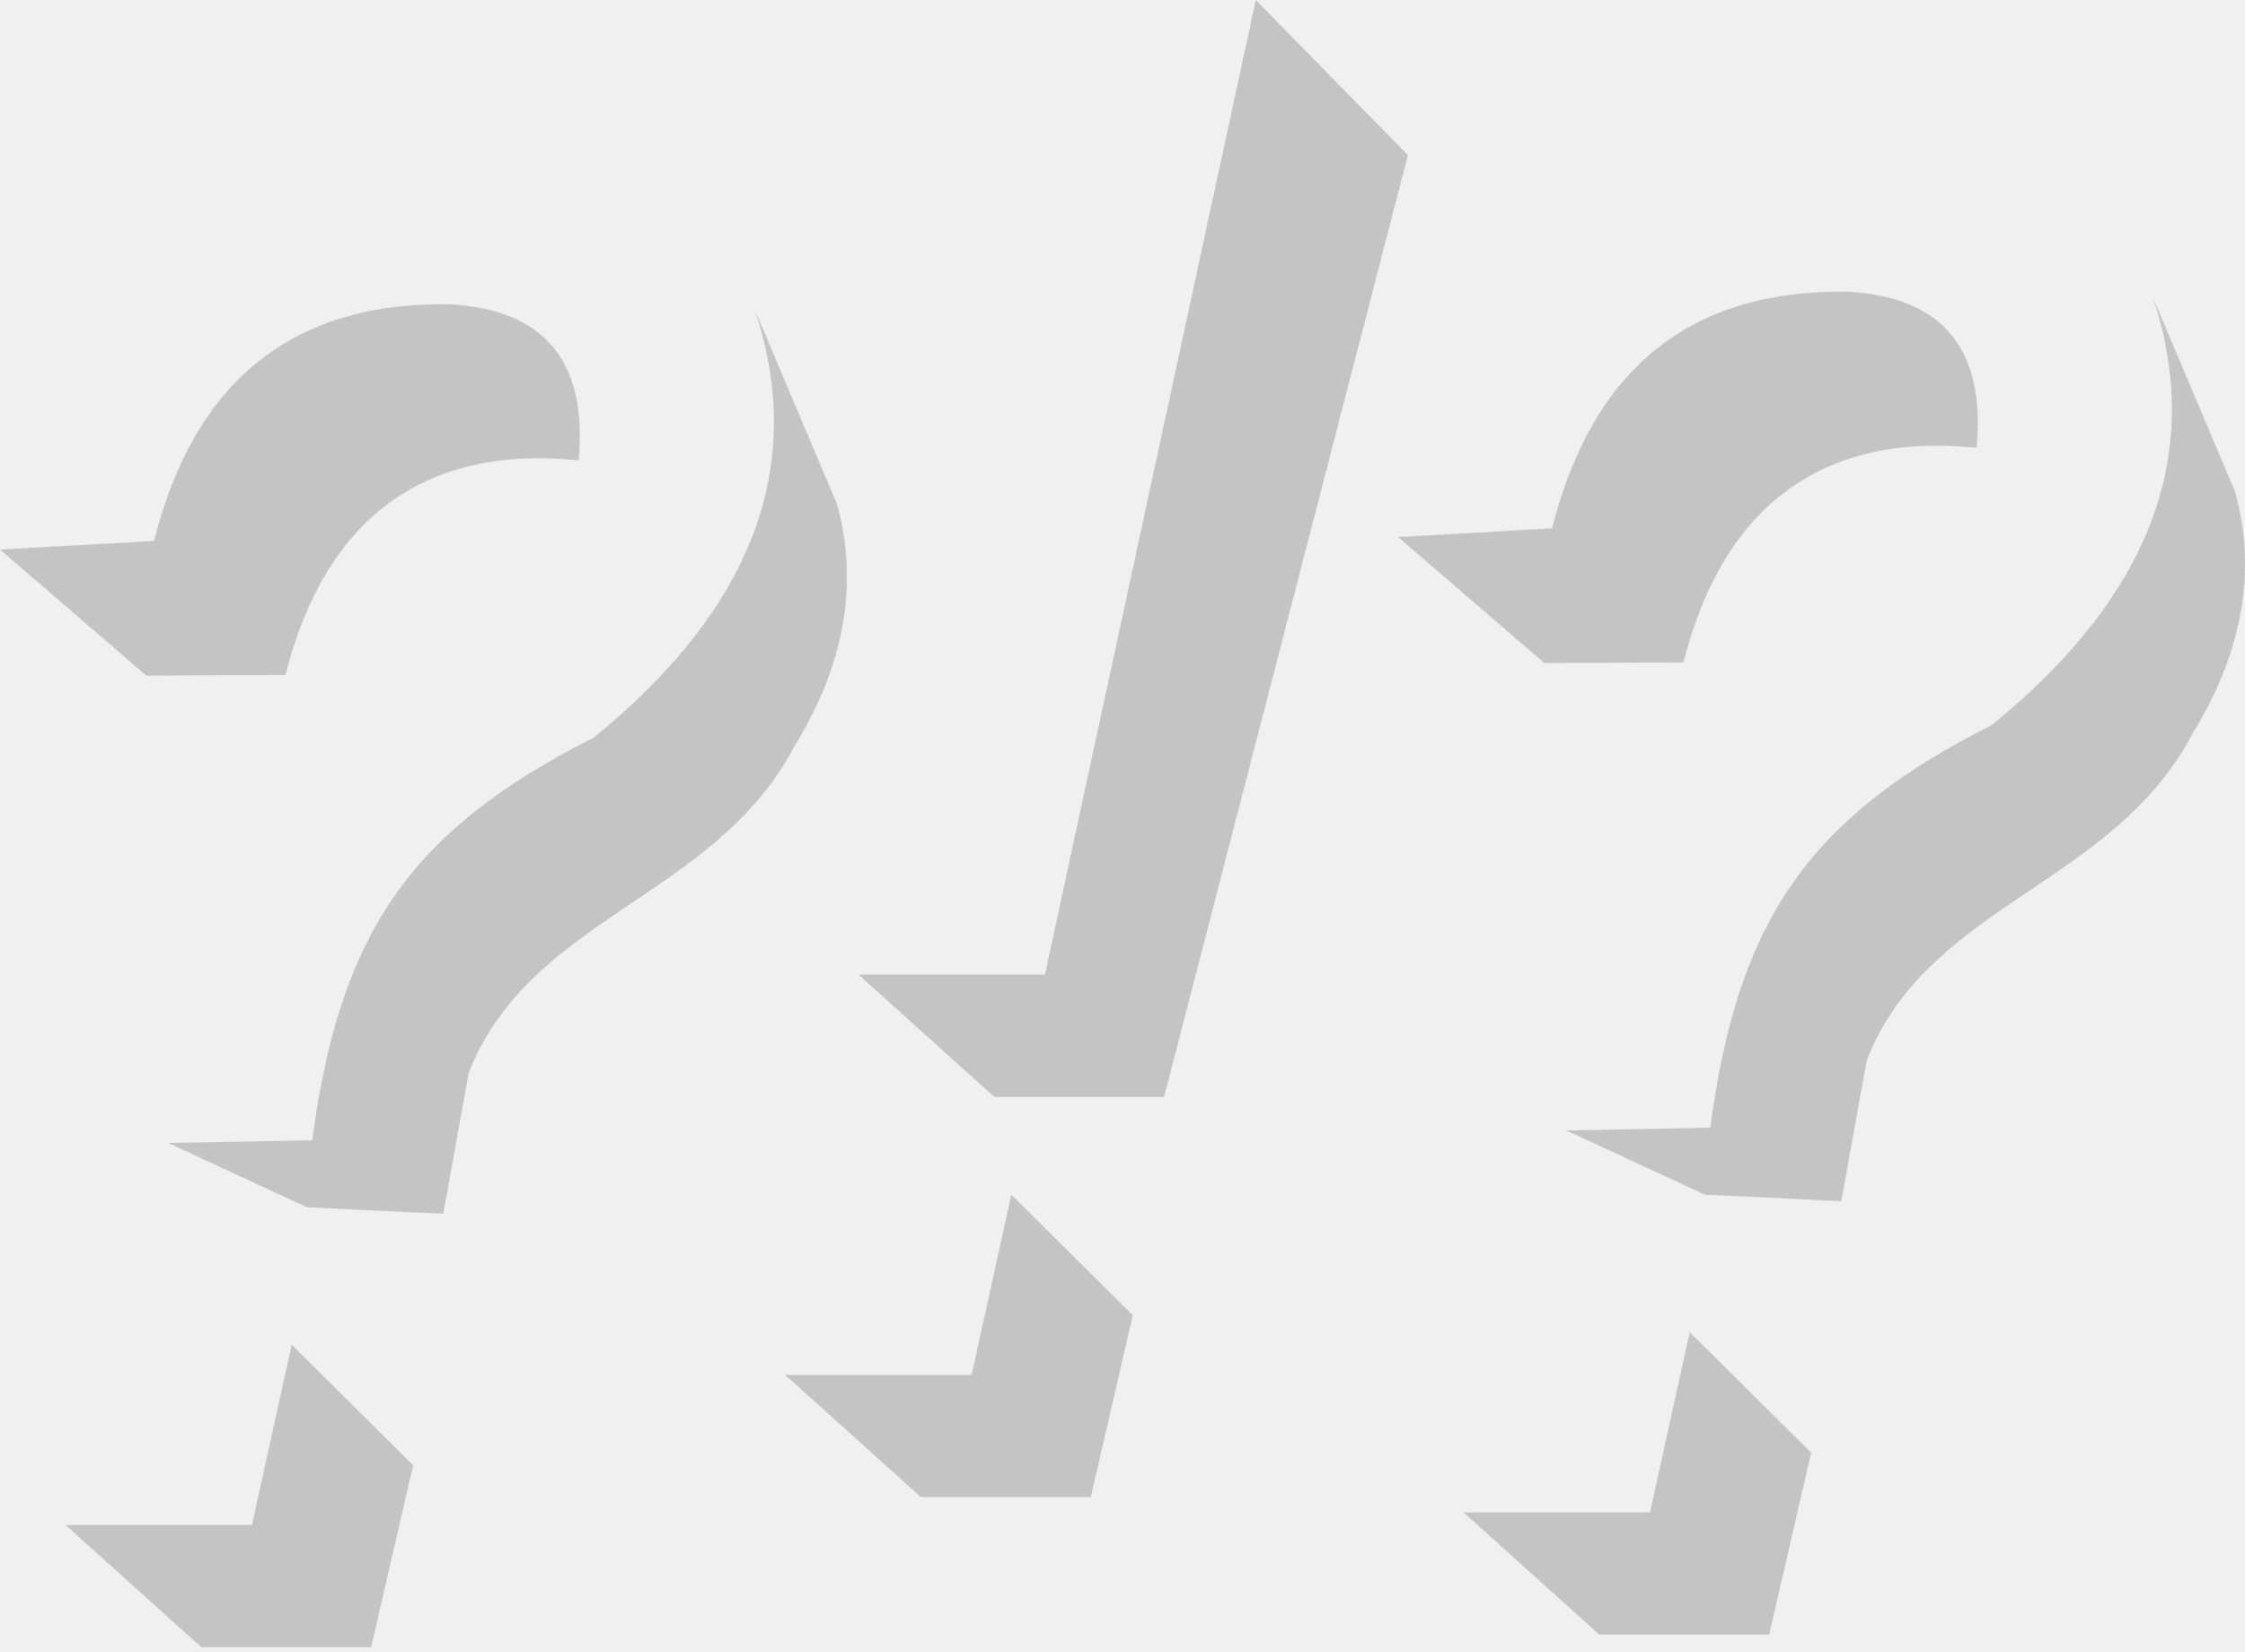
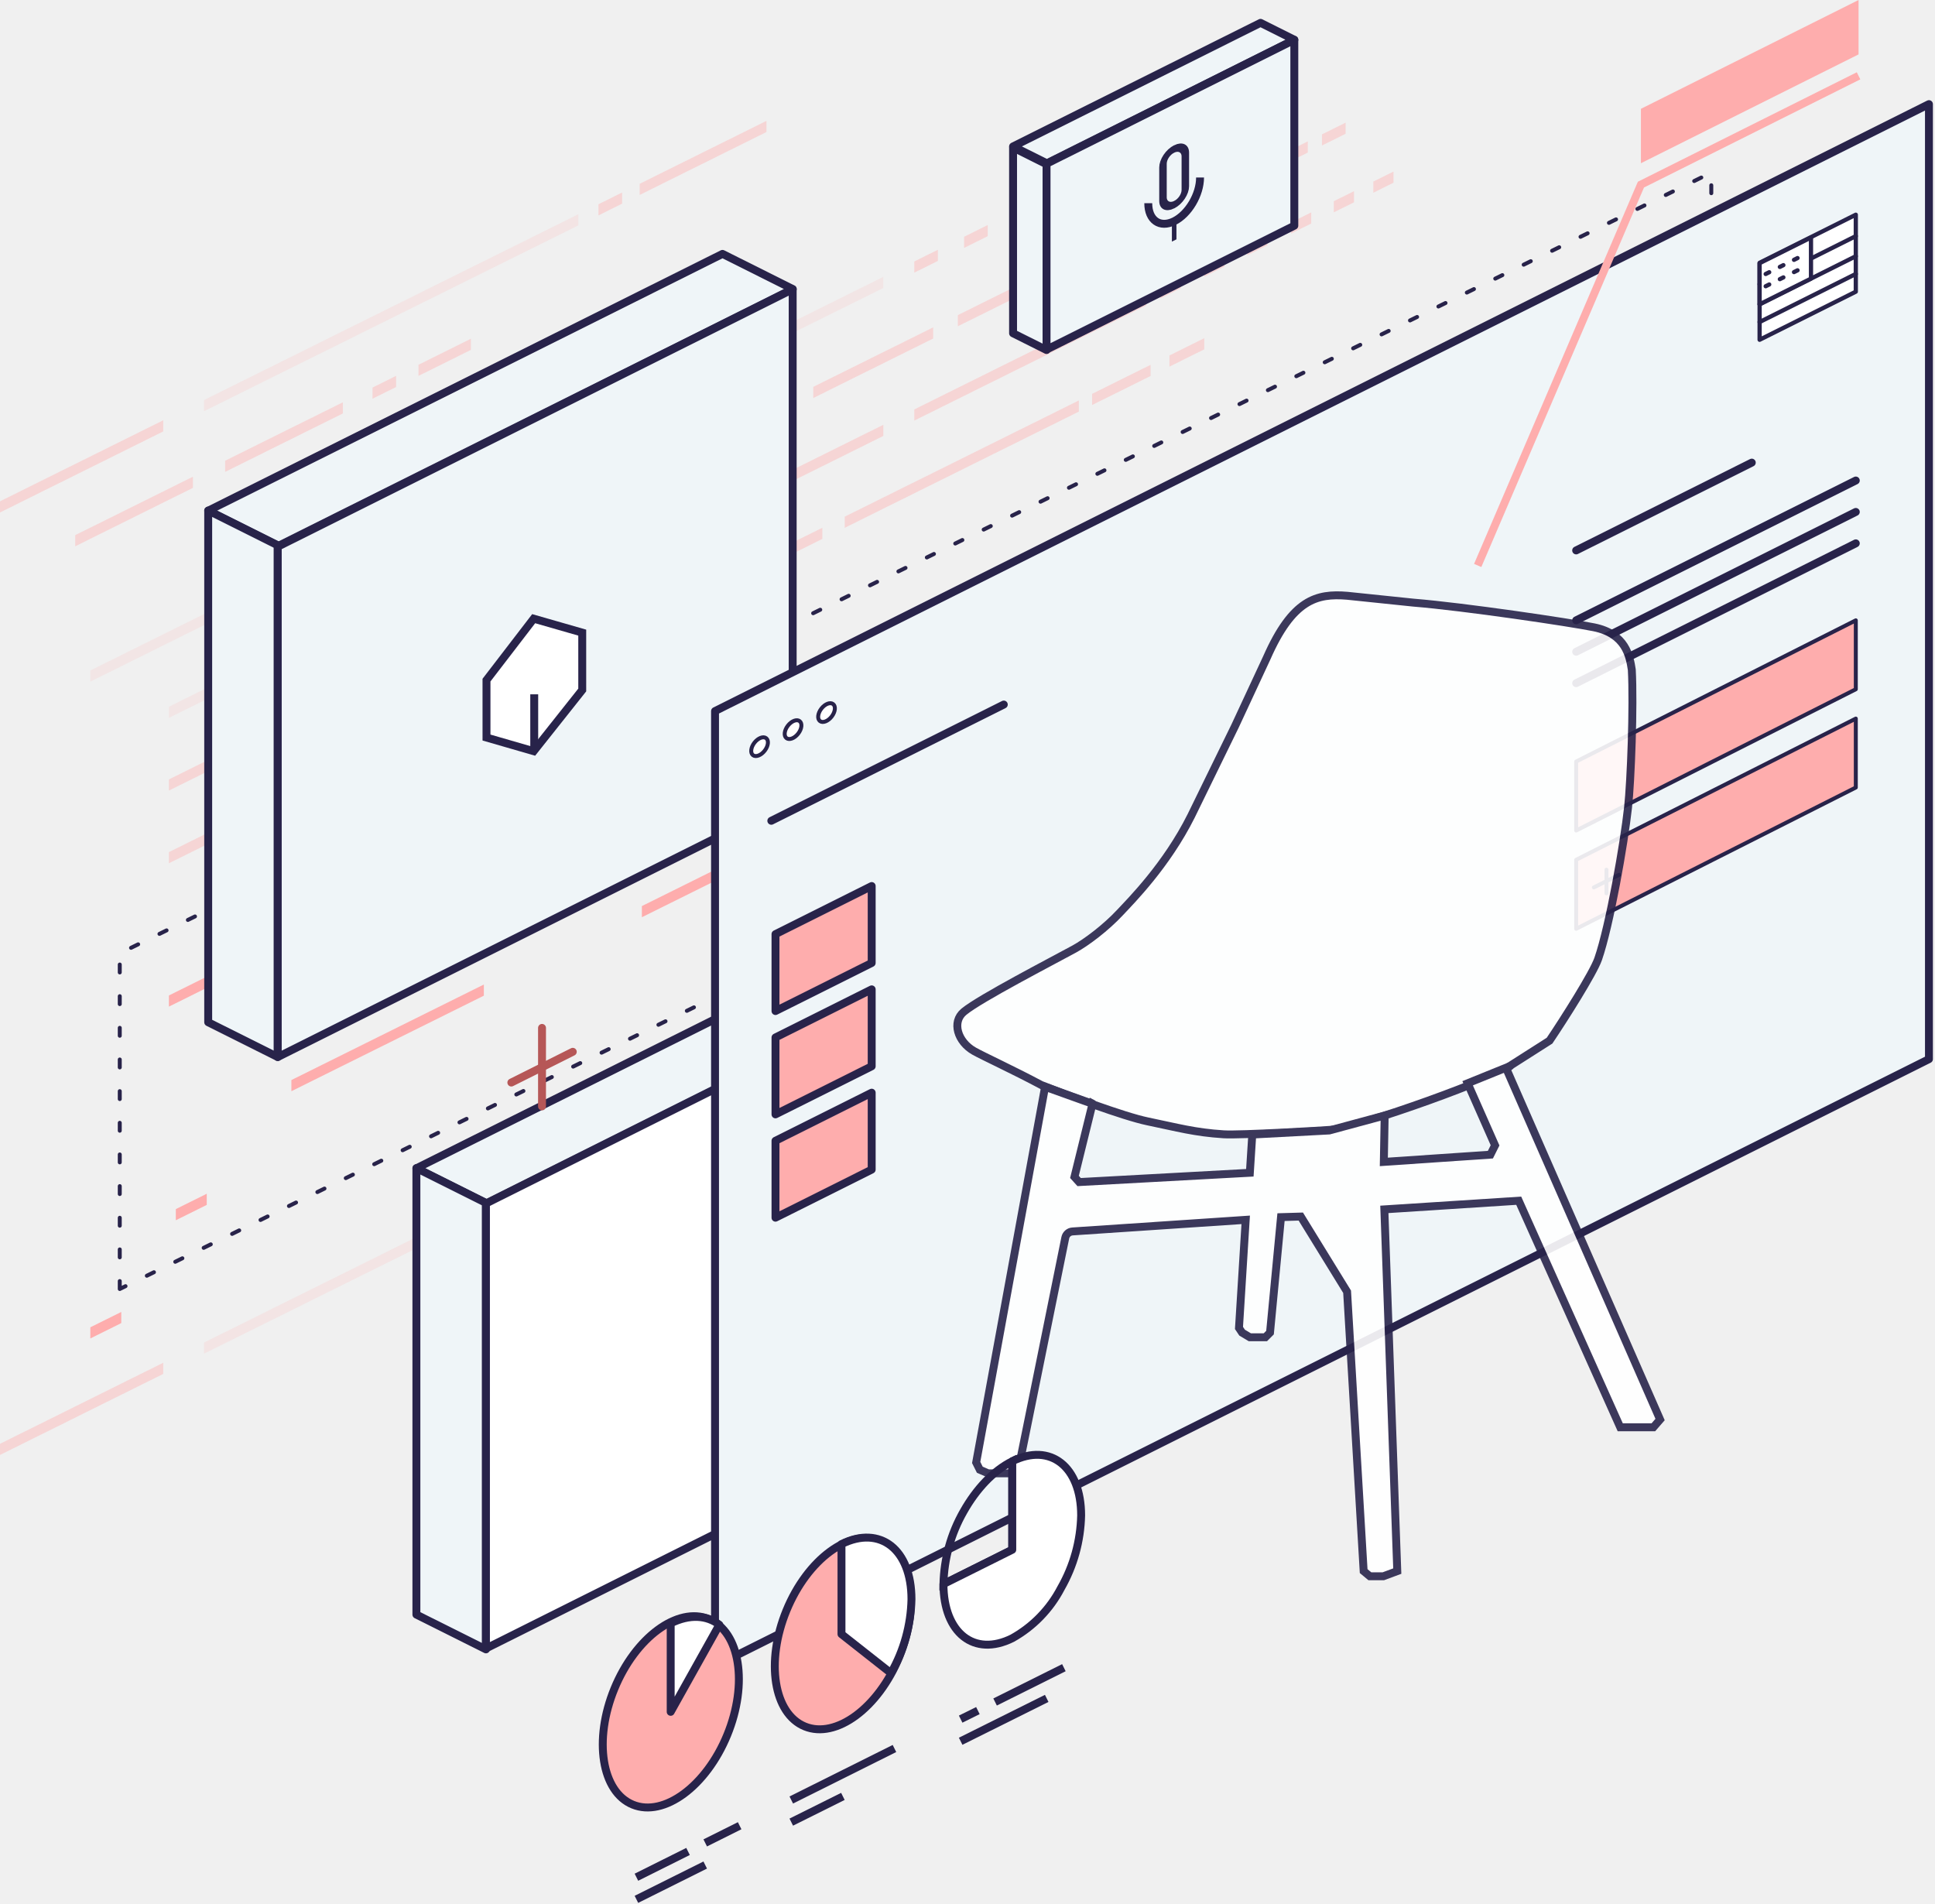
- <svg xmlns="http://www.w3.org/2000/svg" width="488" height="359" viewBox="0 0 488 359" fill="none">
-   <path fill-rule="evenodd" clip-rule="evenodd" d="M186.62 211.896H227.139L272.972 0L306.039 33.731L253.045 238.466H216.123L186.62 211.896ZM170.678 298.931H211.197L219.832 259.74L246.235 285.944L237.103 325.501H200.181L170.678 298.931ZM318.141 328.822H358.66L367.296 289.632L393.698 315.835L384.566 355.392H347.645L318.141 328.822ZM468.031 64.788C479.185 98.609 467.483 129.579 432.905 157.677C392.561 177.947 377.642 200.848 371.77 245.169L340.471 245.773L370.612 259.748L400.253 261.165L405.769 230.574C419.118 196.387 459.156 192.667 476.599 159.502C487.498 141.701 490.586 124.17 485.848 106.886L468.031 64.788ZM429.669 97.361C431.638 75.985 422.397 64.682 401.927 63.431C367.716 62.772 346.204 79.928 337.378 114.881L303.894 116.754L335.699 144.15L365.933 144.023C374.549 110.04 396.119 93.893 429.669 97.361ZM14.247 331.554H54.766L63.401 292.363L89.804 318.566L80.672 358.124H43.75L14.247 331.554ZM164.136 67.517C175.29 101.338 163.589 132.308 129.011 160.406C88.667 180.676 73.748 203.577 67.876 247.898L36.576 248.501L66.717 262.48L96.359 263.893L101.875 233.303C115.223 199.116 155.262 195.396 172.705 162.231C183.604 144.429 186.692 126.898 181.954 109.617L164.136 67.517ZM125.774 100.092C127.743 78.716 118.502 67.413 98.033 66.162C63.821 65.5 42.31 82.657 33.483 117.609L0 119.485L31.804 146.879L62.038 146.751C70.655 112.771 92.224 96.622 125.774 100.092Z" fill="#C4C4C4" />
+ <svg xmlns="http://www.w3.org/2000/svg" width="489" height="481" viewBox="0 0 489 481" fill="none">
+   <g opacity="0.4">
+     <line y1="-1.5" x2="43.588" y2="-1.5" transform="matrix(0.946516 -0.469843 0.000122711 0.93987 0 129.511)" stroke="#FEADAD" stroke-width="3" />
+     <line opacity="0.4" y1="-1.5" x2="49.438" y2="-1.5" transform="matrix(0.946516 -0.469843 0.000122711 0.93987 22.8077 172.269)" stroke="#FEADAD" stroke-width="3" />
+     <line y1="-1.5" x2="31.429" y2="-1.5" transform="matrix(0.946516 -0.469843 0.000122711 0.93987 19.0032 138.062)" stroke="#FEADAD" stroke-width="3" />
+     <line y1="-1.5" x2="31.429" y2="-1.5" transform="matrix(0.946516 -0.469843 0.000122711 0.93987 56.8945 119.253)" stroke="#FEADAD" stroke-width="3" />
+     <line opacity="0.44" y1="-1.5" x2="99.909" y2="-1.5" transform="matrix(0.946516 -0.469843 0.000122711 0.93987 51.5715 103.911)" stroke="#FEADAD" stroke-width="3" />
+     <line y1="-1.5" x2="43.588" y2="-1.5" transform="matrix(0.946516 -0.469843 0.000122711 0.93987 0 367.695)" stroke="#FEADAD" stroke-width="3" />
+     <line opacity="0.44" y1="-1.5" x2="99.909" y2="-1.5" transform="matrix(0.946516 -0.469843 0.000122711 0.93987 51.5715 342.095)" stroke="#FEADAD" stroke-width="3" />
+     <line y1="-1.5" x2="33.838" y2="-1.5" transform="matrix(0.946516 -0.469843 0.000122711 0.93987 161.661 49.264)" stroke="#FEADAD" stroke-width="3" />
+     <line y1="-1.5" x2="6.309" y2="-1.5" transform="matrix(0.946516 -0.469843 0.000122711 0.93987 151.241 54.4369)" stroke="#FEADAD" stroke-width="3" />
+     <line y1="-1.5" x2="6.309" y2="-1.5" transform="matrix(0.946516 -0.469843 0.000122711 0.93987 94.1331 100.768)" stroke="#FEADAD" stroke-width="3" />
+     <line y1="-1.5" x2="6.309" y2="-1.5" transform="matrix(0.946516 -0.469843 0.000122711 0.93987 72.4242 147.641)" stroke="#FEADAD" stroke-width="3" />
+     <line y1="-1.5" x2="35.043" y2="-1.5" transform="matrix(0.946516 -0.469843 0.000122711 0.93987 83.6625 142.062)" stroke="#FEADAD" stroke-width="3" />
+     <line opacity="0.4" y1="-1.5" x2="40.061" y2="-1.5" transform="matrix(0.946516 -0.469843 0.000122711 0.93987 185.311 91.6042)" stroke="#FEADAD" stroke-width="3" />
+     <line y1="-1.5" x2="40.004" y2="-1.5" transform="matrix(0.946516 -0.469843 0.000122711 0.93987 134.663 116.745)" stroke="#FEADAD" stroke-width="3" />
+     <line y1="-1.5" x2="6.309" y2="-1.5" transform="matrix(0.946516 -0.469843 0.000122711 0.93987 123.453 122.31)" stroke="#FEADAD" stroke-width="3" />
+     <line y1="-1.5" x2="6.309" y2="-1.5" transform="matrix(0.946516 -0.469843 0.000122711 0.93987 175.567 96.4419)" stroke="#FEADAD" stroke-width="3" />
+     <line y1="-1.5" x2="6.309" y2="-1.5" transform="matrix(0.946516 -0.469843 0.000122711 0.93987 231.047 68.9026)" stroke="#FEADAD" stroke-width="3" />
+     <line y1="-1.5" x2="6.309" y2="-1.5" transform="matrix(0.946516 -0.469843 0.000122711 0.93987 243.64 62.6501)" stroke="#FEADAD" stroke-width="3" />
+     <line y1="-1.5" x2="6.309" y2="-1.5" transform="matrix(0.946516 -0.469843 0.000122711 0.93987 257.212 55.9133)" stroke="#FEADAD" stroke-width="3" />
+     <line y1="-1.5" x2="13.994" y2="-1.5" transform="matrix(0.946516 -0.469843 0.000122711 0.93987 105.75 95.0002)" stroke="#FEADAD" stroke-width="3" />
+     <line opacity="0.4" y1="-1.5" x2="31.429" y2="-1.5" transform="matrix(0.946516 -0.469843 0.000122711 0.93987 42.6792 181.425)" stroke="#FEADAD" stroke-width="3" />
+     <line y1="-1.5" x2="20.647" y2="-1.5" transform="matrix(0.946516 -0.469843 0.000122711 0.93987 80.5707 162.616)" stroke="#FEADAD" stroke-width="3" />
+     <line y1="-1.5" x2="6.309" y2="-1.5" transform="matrix(0.946516 -0.469843 0.000122711 0.93987 107.334 149.33)" stroke="#FEADAD" stroke-width="3" />
+     <line y1="-1.5" x2="6.309" y2="-1.5" transform="matrix(0.946516 -0.469843 0.000122711 0.93987 190.768 107.914)" stroke="#FEADAD" stroke-width="3" />
+     <line y1="-1.5" x2="6.309" y2="-1.5" transform="matrix(0.946516 -0.469843 0.000122711 0.93987 304.334 51.5403)" stroke="#FEADAD" stroke-width="3" />
+     <line y1="-1.5" x2="6.309" y2="-1.5" transform="matrix(0.946516 -0.469843 0.000122711 0.93987 314.323 46.5829)" stroke="#FEADAD" stroke-width="3" />
+     <line y1="-1.5" x2="6.309" y2="-1.5" transform="matrix(0.946516 -0.469843 0.000122711 0.93987 324.53 41.517)" stroke="#FEADAD" stroke-width="3" />
+     <line y1="-1.5" x2="6.309" y2="-1.5" transform="matrix(0.946516 -0.469843 0.000122711 0.93987 334.081 36.7748)" stroke="#FEADAD" stroke-width="3" />
+     <line opacity="0.4" y1="-1.5" x2="29.823" y2="-1.5" transform="matrix(0.946516 -0.469843 0.000122631 0.93987 119.004 143.536)" stroke="#FEADAD" stroke-width="3" />
+     <line y1="-1.5" x2="31.429" y2="-1.5" transform="matrix(0.946516 -0.469843 0.000122711 0.93987 42.6816 199.795)" stroke="#FEADAD" stroke-width="3" />
+     <line y1="-1.5" x2="31.429" y2="-1.5" transform="matrix(0.946516 -0.469843 0.000122711 0.93987 80.5728 180.986)" stroke="#FEADAD" stroke-width="3" />
+     <line y1="-1.5" x2="6.309" y2="-1.5" transform="matrix(0.946516 -0.469843 0.000122711 0.93987 117.812 162.501)" stroke="#FEADAD" stroke-width="3" />
+     <line y1="-1.5" x2="24.432" y2="-1.5" transform="matrix(0.946516 -0.469843 0.000122711 0.93987 129.429 156.734)" stroke="#FEADAD" stroke-width="3" />
+     <line y1="-1.5" x2="29.823" y2="-1.5" transform="matrix(0.946516 -0.469843 0.000122711 0.93987 195.007 124.182)" stroke="#FEADAD" stroke-width="3" />
+     <line y1="-1.5" x2="61.941" y2="-1.5" transform="matrix(0.946516 -0.469843 0.000122711 0.93987 231.051 106.29)" stroke="#FEADAD" stroke-width="3" />
+     <line y1="-1.5" x2="5.391" y2="-1.5" transform="matrix(0.946516 -0.469843 0.000122711 0.93987 293.261 75.4089)" stroke="#FEADAD" stroke-width="3" />
+     <line y1="-1.5" x2="5.391" y2="-1.5" transform="matrix(0.946516 -0.469843 0.000122711 0.93987 315.193 64.5216)" stroke="#FEADAD" stroke-width="3" />
+     <line y1="-1.5" x2="5.391" y2="-1.5" transform="matrix(0.946516 -0.469843 0.000122711 0.93987 304.336 69.9119)" stroke="#FEADAD" stroke-width="3" />
+     <line y1="-1.5" x2="5.391" y2="-1.5" transform="matrix(0.946516 -0.469843 0.000122711 0.93987 326.268 59.0242)" stroke="#FEADAD" stroke-width="3" />
+     <line y1="-1.5" x2="5.391" y2="-1.5" transform="matrix(0.946516 -0.469843 0.000122711 0.93987 337.07 53.6633)" stroke="#FEADAD" stroke-width="3" />
+     <line y1="-1.5" x2="5.391" y2="-1.5" transform="matrix(0.946516 -0.469843 0.000122711 0.93987 347.059 48.7039)" stroke="#FEADAD" stroke-width="3" />
+     <line y1="-1.5" x2="31.429" y2="-1.5" transform="matrix(0.946516 -0.469843 0.000122711 0.93987 42.684 218.165)" stroke="#FEADAD" stroke-width="3" />
+     <line y1="-1.5" x2="31.429" y2="-1.5" transform="matrix(0.946516 -0.469843 0.000122711 0.93987 80.5754 199.356)" stroke="#FEADAD" stroke-width="3" />
+     <line y1="-1.5" x2="6.309" y2="-1.5" transform="matrix(0.946516 -0.469843 0.000122711 0.93987 117.814 180.871)" stroke="#FEADAD" stroke-width="3" />
+     <line y1="-1.5" x2="9.988" y2="-1.5" transform="matrix(0.946516 -0.469843 0.000122711 0.93987 163.727 158.081)" stroke="#FEADAD" stroke-width="3" />
+     <line y1="-1.5" x2="15.614" y2="-1.5" transform="matrix(0.946516 -0.469843 0.000122711 0.93987 275.99 102.354)" stroke="#FEADAD" stroke-width="3" />
+     <line y1="-1.5" x2="9.306" y2="-1.5" transform="matrix(0.946516 -0.469843 0.000122711 0.93987 295.53 92.6549)" stroke="#FEADAD" stroke-width="3" />
+     <line y1="-1.5" x2="31.888" y2="-1.5" transform="matrix(0.946516 -0.469843 0.000122711 0.93987 129.431 175.105)" stroke="#FEADAD" stroke-width="3" />
+     <line y1="-1.5" x2="32.021" y2="-1.5" transform="matrix(0.946516 -0.469843 0.000122711 0.93987 153.294 126.515)" stroke="#FEADAD" stroke-width="3" />
+     <line y1="-1.5" x2="32.021" y2="-1.5" transform="matrix(0.946516 -0.469843 0.000122711 0.93987 205.519 100.592)" stroke="#FEADAD" stroke-width="3" />
+     <line y1="-1.5" x2="62.122" y2="-1.5" transform="matrix(0.946516 -0.469843 0.000122711 0.93987 242.059 82.4539)" stroke="#FEADAD" stroke-width="3" />
+     <line y1="-1.5" x2="31.544" y2="-1.5" transform="matrix(0.946516 -0.469843 0.000122711 0.93987 158.418 142.344)" stroke="#FEADAD" stroke-width="3" />
+     <line y1="-1.5" x2="31.888" y2="-1.5" transform="matrix(0.946516 -0.469843 0.000122711 0.93987 177.637 151.176)" stroke="#FEADAD" stroke-width="3" />
+     <line y1="-1.5" x2="62.515" y2="-1.5" transform="matrix(0.946516 -0.469843 0.000122711 0.93987 213.466 133.392)" stroke="#FEADAD" stroke-width="3" />
+   </g>
+   <line y1="-1.5" x2="41.868" y2="-1.5" transform="matrix(0.946516 -0.469843 0.000122711 0.93987 42.6888 254.39)" stroke="#FEADAD" stroke-width="3" />
+   <path d="M30.265 325.754V240.93L432.466 43.632V128.456L30.265 325.754Z" stroke="#28234A" stroke-linecap="round" stroke-linejoin="round" stroke-dasharray="2 6" />
+   <line y1="-1.5" x2="76.623" y2="-1.5" transform="matrix(0.946516 -0.469843 0.000122711 0.93987 73.6332 257.4)" stroke="#FEADAD" stroke-width="3" />
+   <line y1="-1.5" x2="51.388" y2="-1.5" transform="matrix(0.946516 -0.469843 0.000122711 0.93987 73.6355 275.77)" stroke="#FEADAD" stroke-width="3" />
+   <line y1="-1.5" x2="29.956" y2="-1.5" transform="matrix(0.946516 -0.469843 0.000122711 0.93987 162.213 231.801)" stroke="#FEADAD" stroke-width="3" />
+   <line y1="-1.5" x2="29.956" y2="-1.5" transform="matrix(0.946516 -0.469843 0.000122711 0.93987 207.828 209.158)" stroke="#FEADAD" stroke-width="3" />
+   <line y1="-1.5" x2="36.706" y2="-1.5" transform="matrix(0.946516 -0.469843 0.000122711 0.93987 253.211 186.631)" stroke="#FEADAD" stroke-width="3" />
+   <line y1="-1.5" x2="6.882" y2="-1.5" transform="matrix(0.946523 -0.469829 0.000122716 0.93987 195.453 215.302)" stroke="#FEADAD" stroke-width="3" />
+   <line y1="-1.5" x2="6.882" y2="-1.5" transform="matrix(0.946523 -0.469829 0.000122716 0.93987 239.802 193.287)" stroke="#FEADAD" stroke-width="3" />
+   <line y1="-1.5" x2="52.306" y2="-1.5" transform="matrix(0.946516 -0.469843 0.000122711 0.93987 190.564 199.356)" stroke="#FEADAD" stroke-width="3" />
+   <line y1="-1.5" x2="9.291" y2="-1.5" transform="matrix(0.946516 -0.469843 0.000122711 0.93987 167.982 210.566)" stroke="#FEADAD" stroke-width="3" />
+   <line y1="-1.5" x2="9.291" y2="-1.5" transform="matrix(0.946516 -0.469843 0.000122711 0.93987 179.489 204.853)" stroke="#FEADAD" stroke-width="3" />
+   <line y1="-1.5" x2="98.36" y2="-1.5" transform="matrix(0.946516 -0.469843 0.000122711 0.93987 243.98 172.841)" stroke="#FEADAD" stroke-width="3" />
+   <line y1="-1.5" x2="64.637" y2="-1.5" transform="matrix(0.946515 -0.469845 0.00012271 0.93987 342.182 124.094)" stroke="#FEADAD" stroke-width="3" />
+   <line y1="-1.5" x2="14.969" y2="-1.5" transform="matrix(0.946516 -0.469843 0.000122711 0.93987 407.326 91.7578)" stroke="#FEADAD" stroke-width="3" />
+   <line y1="-1.5" x2="41.868" y2="-1.5" transform="matrix(0.946516 -0.469843 0.000122711 0.93987 90.5134 230.648)" stroke="#FEADAD" stroke-width="3" />
+   <line y1="-1.5" x2="8.259" y2="-1.5" transform="matrix(0.946516 -0.469843 0.000122711 0.93987 138.338 206.91)" stroke="#FEADAD" stroke-width="3" />
+   <line y1="-1.5" x2="8.259" y2="-1.5" transform="matrix(0.946516 -0.469843 0.000122711 0.93987 150.608 200.82)" stroke="#FEADAD" stroke-width="3" />
+   <line y1="-1.5" x2="8.259" y2="-1.5" transform="matrix(0.946516 -0.469843 0.000122711 0.93987 44.433 308.381)" stroke="#FEADAD" stroke-width="3" />
+   <line y1="-1.5" x2="8.259" y2="-1.5" transform="matrix(0.946516 -0.469843 0.000122711 0.93987 22.8295 338.253)" stroke="#FEADAD" stroke-width="3" />
+   <line y1="-1.5" x2="8.259" y2="-1.5" transform="matrix(0.946516 -0.469843 0.000122711 0.93987 162.208 195.062)" stroke="#FEADAD" stroke-width="3" />
+   <path d="M256.015 37.004L264.561 41.277L327.1 10.048L318.554 5.775L256.015 37.004Z" fill="#EFF5F8" stroke="#28234A" stroke-width="2" stroke-miterlimit="10" stroke-linecap="round" stroke-linejoin="round" />
+   <path d="M256.015 84.227L264.473 88.456V41.508L256.015 37.279V84.227Z" fill="#EFF5F8" stroke="#28234A" stroke-width="2" stroke-miterlimit="10" stroke-linecap="round" stroke-linejoin="round" />
+   <path d="M264.474 88.345L327.091 57.036V10.072L264.474 41.381V88.345Z" fill="#EFF5F8" stroke="#28234A" stroke-width="2" stroke-miterlimit="10" stroke-linecap="round" stroke-linejoin="round" />
+   <path d="M105.229 295.247L122.989 304.127L252.955 239.229L235.195 230.349L105.229 295.247Z" fill="#EFF5F8" stroke="#28234A" stroke-width="2" stroke-miterlimit="10" stroke-linecap="round" stroke-linejoin="round" />
+   <path d="M105.229 408.04L122.806 416.828V303.997L105.229 295.208V408.04Z" fill="#EFF5F8" stroke="#28234A" stroke-width="2" stroke-miterlimit="10" stroke-linecap="round" stroke-linejoin="round" />
+   <path d="M122.806 416.598L252.935 351.533V239.078L122.806 304.142V416.598Z" fill="white" stroke="#28234A" stroke-width="2" stroke-miterlimit="10" stroke-linecap="round" stroke-linejoin="round" />
+   <path d="M52.615 129.062L70.375 137.942L200.341 73.044L182.581 64.164L52.615 129.062Z" fill="#EFF5F8" stroke="#28234A" stroke-width="2" stroke-miterlimit="10" stroke-linecap="round" stroke-linejoin="round" />
+   <path d="M52.615 258.343L70.192 267.132V137.812L52.615 129.023V258.343Z" fill="#EFF5F8" stroke="#28234A" stroke-width="2" stroke-miterlimit="10" stroke-linecap="round" stroke-linejoin="round" />
+   <path d="M70.192 267.133L200.32 202.069V73.096L70.192 138.16V267.133Z" fill="#EFF5F8" stroke="#28234A" stroke-width="2" stroke-miterlimit="10" stroke-linecap="round" stroke-linejoin="round" />
+   <path d="M180.698 421.05V179.701L487.472 26.314V267.663L180.698 421.05Z" fill="white" />
+   <path d="M180.698 421.05V179.701L487.472 26.314V267.663L180.698 421.05Z" fill="#EFF5F8" stroke="#28234A" stroke-width="2" stroke-miterlimit="10" stroke-linecap="round" stroke-linejoin="round" />
+   <path d="M193.252 189.71C194.172 188.525 194.337 187.114 193.62 186.556C192.902 185.999 191.575 186.507 190.654 187.691C189.734 188.875 189.57 190.287 190.287 190.845C191.004 191.402 192.332 190.894 193.252 189.71Z" fill="white" stroke="#28234A" stroke-miterlimit="10" stroke-linecap="round" stroke-linejoin="round" />
+   <path d="M201.714 185.4C202.634 184.216 202.798 182.804 202.081 182.247C201.364 181.689 200.036 182.197 199.116 183.382C198.195 184.566 198.031 185.978 198.748 186.535C199.466 187.093 200.793 186.585 201.714 185.4Z" fill="white" stroke="#28234A" stroke-miterlimit="10" stroke-linecap="round" stroke-linejoin="round" />
+   <path d="M210.173 181.092C211.093 179.907 211.258 178.495 210.54 177.938C209.823 177.38 208.495 177.889 207.575 179.073C206.655 180.257 206.49 181.669 207.208 182.226C207.925 182.784 209.253 182.276 210.173 181.092Z" fill="white" stroke="#28234A" stroke-miterlimit="10" stroke-linecap="round" stroke-linejoin="round" />
+   <path d="M194.92 207.428L253.672 178.052" stroke="#28234A" stroke-width="2" stroke-miterlimit="10" stroke-linecap="round" stroke-linejoin="round" />
+   <path d="M195.977 255.512V236.071L220.287 223.916V243.357L195.977 255.512Z" fill="#FEADAD" stroke="#28234A" stroke-width="2" stroke-miterlimit="10" stroke-linecap="round" stroke-linejoin="round" />
+   <path d="M195.977 281.624V262.183L220.287 250.028V269.468L195.977 281.624Z" fill="#FEADAD" stroke="#28234A" stroke-width="2" stroke-miterlimit="10" stroke-linecap="round" stroke-linejoin="round" />
+   <path d="M195.977 307.735V288.295L220.287 276.14V295.58L195.977 307.735Z" fill="#FEADAD" stroke="#28234A" stroke-width="2" stroke-miterlimit="10" stroke-linecap="round" stroke-linejoin="round" />
+   <path d="M444.676 85.867V66.414L468.986 54.259V73.712L444.676 85.867Z" fill="white" stroke="#28234A" stroke-width="1.069" stroke-miterlimit="10" stroke-linecap="round" stroke-linejoin="round" />
+   <path d="M444.675 81.387L468.985 69.232" stroke="#28234A" stroke-width="1.069" stroke-miterlimit="10" stroke-linecap="round" stroke-linejoin="round" />
+   <path d="M444.675 76.906L468.985 64.751" stroke="#28234A" stroke-width="1.069" stroke-miterlimit="10" stroke-linecap="round" stroke-linejoin="round" />
+   <path d="M444.675 71.827L468.985 59.672" stroke="#28234A" stroke-width="1.069" stroke-miterlimit="10" stroke-linecap="round" stroke-linejoin="round" />
+   <path d="M444.675 76.906V66.514L457.661 60.021V70.413L444.675 76.906Z" fill="white" stroke="#28234A" stroke-width="1.069" stroke-miterlimit="10" stroke-linecap="round" stroke-linejoin="round" />
+   <path d="M446.211 69.244L455.524 64.587" stroke="#28234A" stroke-width="1.069" stroke-miterlimit="10" stroke-linecap="round" stroke-linejoin="round" stroke-dasharray="1 3" />
+   <path d="M446.211 72.34L455.524 67.684" stroke="#28234A" stroke-width="1.069" stroke-miterlimit="10" stroke-linecap="round" stroke-linejoin="round" stroke-dasharray="1 3" />
+   <path d="M398.316 139.103L442.699 116.912" stroke="#28234A" stroke-width="2" stroke-miterlimit="10" stroke-linecap="round" stroke-linejoin="round" />
+   <path d="M398.317 156.771L468.985 121.436" stroke="#28234A" stroke-width="2" stroke-miterlimit="10" stroke-linecap="round" stroke-linejoin="round" />
+   <path d="M398.317 164.709L468.985 129.375" stroke="#28234A" stroke-width="2" stroke-miterlimit="10" stroke-linecap="round" stroke-linejoin="round" />
+   <path d="M398.317 172.648L468.985 137.314" stroke="#28234A" stroke-width="2" stroke-miterlimit="10" stroke-linecap="round" stroke-linejoin="round" />
+   <path d="M398.319 217.282L468.987 181.601V199.019L398.319 234.719V217.282Z" fill="#FEADAD" stroke="#28234A" stroke-miterlimit="10" stroke-linecap="round" stroke-linejoin="round" />
+   <path d="M402.791 224.265L409.172 221.08" stroke="#28234A" stroke-miterlimit="10" stroke-linecap="round" stroke-linejoin="round" />
+   <path d="M405.978 219.789V225.758" stroke="#28234A" stroke-miterlimit="10" stroke-linecap="round" stroke-linejoin="round" />
+   <path d="M398.318 192.452L468.986 156.771V174.188L398.318 209.889V192.452Z" fill="#FEADAD" stroke="#28234A" stroke-miterlimit="10" stroke-linecap="round" stroke-linejoin="round" />
+   <rect width="5.967" height="14.983" rx="2.983" transform="matrix(0.946516 -0.469843 0.000122711 0.93987 293.9 39.0492)" fill="#EFF5F8" stroke="#28234A" stroke-width="2" />
+   <path d="M303.271 44.86C303.272 49.168 300.342 54.114 296.727 55.908C293.112 57.703 290.181 55.666 290.181 51.358" stroke="#28234A" stroke-width="2" />
+   <rect width="1.217" height="4.471" transform="matrix(0.946516 -0.469843 0.000122711 0.93987 296.152 56.8552)" fill="#28234A" />
+   <path d="M134.872 189.839L122.944 186.391L122.942 171.878L134.868 156.351L147.139 159.875L147.141 174.372L134.872 189.839Z" fill="white" stroke="#28234A" stroke-width="2" />
+   <path d="M135.006 175.463L135.008 189.202" stroke="#28234A" stroke-width="2" />
+   <path d="M129.221 273.579L144.747 265.809" stroke="#B65757" stroke-width="2" stroke-miterlimit="10" stroke-linecap="round" stroke-linejoin="round" />
+   <path d="M136.976 259.769V279.605" stroke="#B65757" stroke-width="2" stroke-miterlimit="10" stroke-linecap="round" stroke-linejoin="round" />
+   <g opacity="0.9">
+     <path d="M312.103 183.508L320.143 166.221C326.614 151.549 332.694 149.912 340.472 150.563L357.174 152.295C370.084 153.341 396.917 157.329 402.833 158.538C410.847 160.175 411.854 165.815 412.377 169.258C412.867 178.279 412.154 197.399 411.429 204.067C410.448 213.087 406.788 233.972 403.879 242.339C402.619 245.963 395.207 257.635 391.59 262.995L381.985 269.118C379.57 271.973 343.316 284.927 336.485 285.515C334.562 285.68 313.451 286.924 309.227 286.659C301.938 286.201 297.591 284.959 290.008 283.39C283.942 282.135 269.547 276.728 263.108 274.181C256.113 270.441 248.5 266.95 246.18 265.643C241.973 263.272 240.46 258.256 243.597 255.674C247.737 252.267 266.149 242.754 271.444 239.855C274.549 238.156 279.452 234.463 283.079 230.573C285.82 227.634 294.78 218.676 301.023 206.191L312.103 183.508Z" fill="white" />
+     <path d="M265.169 275.284C264.54 274.947 263.847 274.576 263.108 274.181M381.131 269.663L381.985 269.118M263.108 274.181C256.113 270.441 248.5 266.95 246.18 265.643C241.973 263.272 240.46 258.256 243.597 255.674C247.737 252.267 266.149 242.754 271.444 239.855C274.549 238.156 279.452 234.463 283.079 230.573C285.82 227.634 294.78 218.676 301.023 206.191L312.103 183.508L320.143 166.221C326.614 151.549 332.694 149.912 340.472 150.563L357.174 152.295C370.084 153.341 396.917 157.329 402.833 158.538C410.847 160.175 411.854 165.815 412.377 169.258C412.867 178.279 412.154 197.399 411.429 204.067C410.448 213.087 406.788 233.972 403.879 242.339C402.619 245.963 395.207 257.635 391.59 262.995L381.985 269.118M263.108 274.181C269.547 276.728 283.942 282.135 290.008 283.39C297.591 284.959 301.938 286.201 309.227 286.659C313.451 286.924 334.562 285.68 336.485 285.515C343.316 284.927 379.57 271.973 381.985 269.118" stroke="#28234A" stroke-width="2" />
+     <path d="M246.693 369.592L264.098 274.698C263.504 274.379 275.378 278.755 276.097 278.917L276.101 278.899C276.143 278.921 276.14 278.927 276.097 278.917L271.532 297.426L272.709 298.733L315.852 296.38L316.467 286.722L335.92 285.692L349.923 281.91L349.712 293.635L376.644 291.804L377.82 289.451L370.891 273.763L380.566 269.84L419.525 358.741L417.825 360.702L413.903 360.702L409.458 360.702L383.801 303.442L349.843 305.632L353.111 397.046L349.582 398.353L346.182 398.353L344.614 397.046L340.43 326.449L328.729 307.446L323.729 307.593L320.95 336.777L319.774 337.954L315.852 337.954L313.891 336.777L313.106 335.6L314.806 308.277L271.038 311.209C270.138 311.269 269.39 311.923 269.211 312.807L257.639 369.933C257.355 371.331 256.126 372.337 254.698 372.337L249.7 372.337L247.608 371.422L246.693 369.592Z" fill="white" stroke="#28234A" stroke-width="2" />
+   </g>
+   <path d="M373.435 142.903L414.683 46.657L469.681 19.158" stroke="#FEADAD" stroke-width="2" stroke-miterlimit="10" />
+   <path d="M469.68 0V13.749L414.682 41.248V27.499L469.68 0Z" fill="#FEADAD" />
+   <path d="M183.785 438.461C189.095 425.511 187.016 412.395 179.14 409.166C171.265 405.937 160.577 413.818 155.267 426.768C149.957 439.719 152.037 452.834 159.912 456.063C167.787 459.292 178.476 451.412 183.785 438.461Z" fill="#FEADAD" stroke="#28234A" stroke-width="2" stroke-linecap="round" stroke-linejoin="round" />
+   <path d="M169.491 410.251V432.614L181.787 410.603C178.647 408.197 174.304 407.859 169.491 410.251Z" fill="white" stroke="#28234A" stroke-width="2" stroke-linecap="round" stroke-linejoin="round" />
+   <path d="M160.831 474.409L173.877 467.894" stroke="#28234A" stroke-width="2" stroke-miterlimit="10" />
+   <path d="M178.219 465.737L186.921 461.393" stroke="#28234A" stroke-width="2" stroke-miterlimit="10" />
+   <path d="M160.831 480L178.22 471.328" stroke="#28234A" stroke-width="2" stroke-miterlimit="10" />
+   <path d="M227.264 418.702C232.573 405.752 230.494 392.636 222.619 389.407C214.743 386.178 204.055 394.059 198.745 407.009C193.435 419.96 195.515 433.075 203.39 436.304C211.265 439.533 221.954 431.653 227.264 418.702Z" fill="#FEADAD" stroke="#28234A" stroke-width="2" stroke-linecap="round" stroke-linejoin="round" />
+   <path d="M225.162 390.647C221.953 388.139 217.535 387.796 212.654 390.229V412.977L225.162 422.829C228.418 417.133 230.199 410.714 230.342 404.155C230.342 397.856 228.357 393.169 225.162 390.647Z" fill="white" stroke="#28234A" stroke-width="2" stroke-linecap="round" stroke-linejoin="round" />
+   <path d="M199.966 454.893L226.042 441.877" stroke="#28234A" stroke-width="2" stroke-miterlimit="10" />
+   <path d="M199.966 460.483L213.012 453.983" stroke="#28234A" stroke-width="2" stroke-miterlimit="10" />
+   <path d="M243.517 381.964L242.646 381.474L242.226 382.22L242.899 382.75L243.517 381.964ZM243.518 381.964L244.386 382.46L244.814 381.711L244.136 381.178L243.518 381.964ZM255.814 369.286H256.814V367.67L255.368 368.391L255.814 369.286ZM255.814 391.648H254.814V392.133L255.195 392.433L255.814 391.648ZM255.815 391.649L256.26 392.544L257.673 391.842L256.434 390.864L255.815 391.649ZM255.814 391.649L255.369 390.753L254.814 391.029V391.649H255.814ZM255.814 391.649L255.197 392.436L256.814 393.703V391.649H255.814ZM255.814 391.649L256.431 390.862L255.934 390.472L255.368 390.754L255.814 391.649ZM238.426 400.321L237.426 400.299L237.39 401.955L238.872 401.216L238.426 400.321ZM242.899 382.75L242.899 382.75L244.136 381.178L244.136 381.178L242.899 382.75ZM255.368 368.391C250.337 370.898 245.865 375.754 242.646 381.474L244.389 382.455C247.48 376.963 251.694 372.457 256.26 370.181L255.368 368.391ZM256.814 391.648V369.286H254.814V391.648H256.814ZM256.434 390.864L256.434 390.864L255.195 392.433L255.195 392.433L256.434 390.864ZM256.259 392.544L256.26 392.544L255.37 390.753L255.369 390.753L256.259 392.544ZM256.814 391.649V391.649H254.814V391.649H256.814ZM255.197 392.436L255.197 392.436L256.431 390.862L256.431 390.862L255.197 392.436ZM238.872 401.216L256.261 392.544L255.368 390.754L237.98 399.426L238.872 401.216ZM242.649 381.468C239.366 387.212 237.571 393.685 237.426 400.299L239.426 400.343C239.563 394.062 241.268 387.915 244.386 382.46L242.649 381.468Z" fill="#28234A" />
+   <path d="M268.126 369.711C264.971 367.231 260.628 366.894 255.815 369.286V391.649L238.426 400.321C238.426 406.499 240.377 411.122 243.518 413.602C246.658 416.081 251.016 416.404 255.815 414.012C261.068 411.079 265.348 406.671 268.126 401.334C271.327 395.735 273.077 389.425 273.218 382.977C273.218 376.799 271.266 372.191 268.126 369.711Z" fill="white" stroke="#28234A" stroke-width="2" stroke-linecap="round" stroke-linejoin="round" />
+   <path d="M242.77 434.456L247.128 432.299" stroke="#28234A" stroke-width="2" stroke-miterlimit="10" />
+   <path d="M251.471 430.127L268.86 421.454" stroke="#28234A" stroke-width="2" stroke-miterlimit="10" />
+   <path d="M242.77 440.047L264.517 429.217" stroke="#28234A" stroke-width="2" stroke-miterlimit="10" />
</svg>
